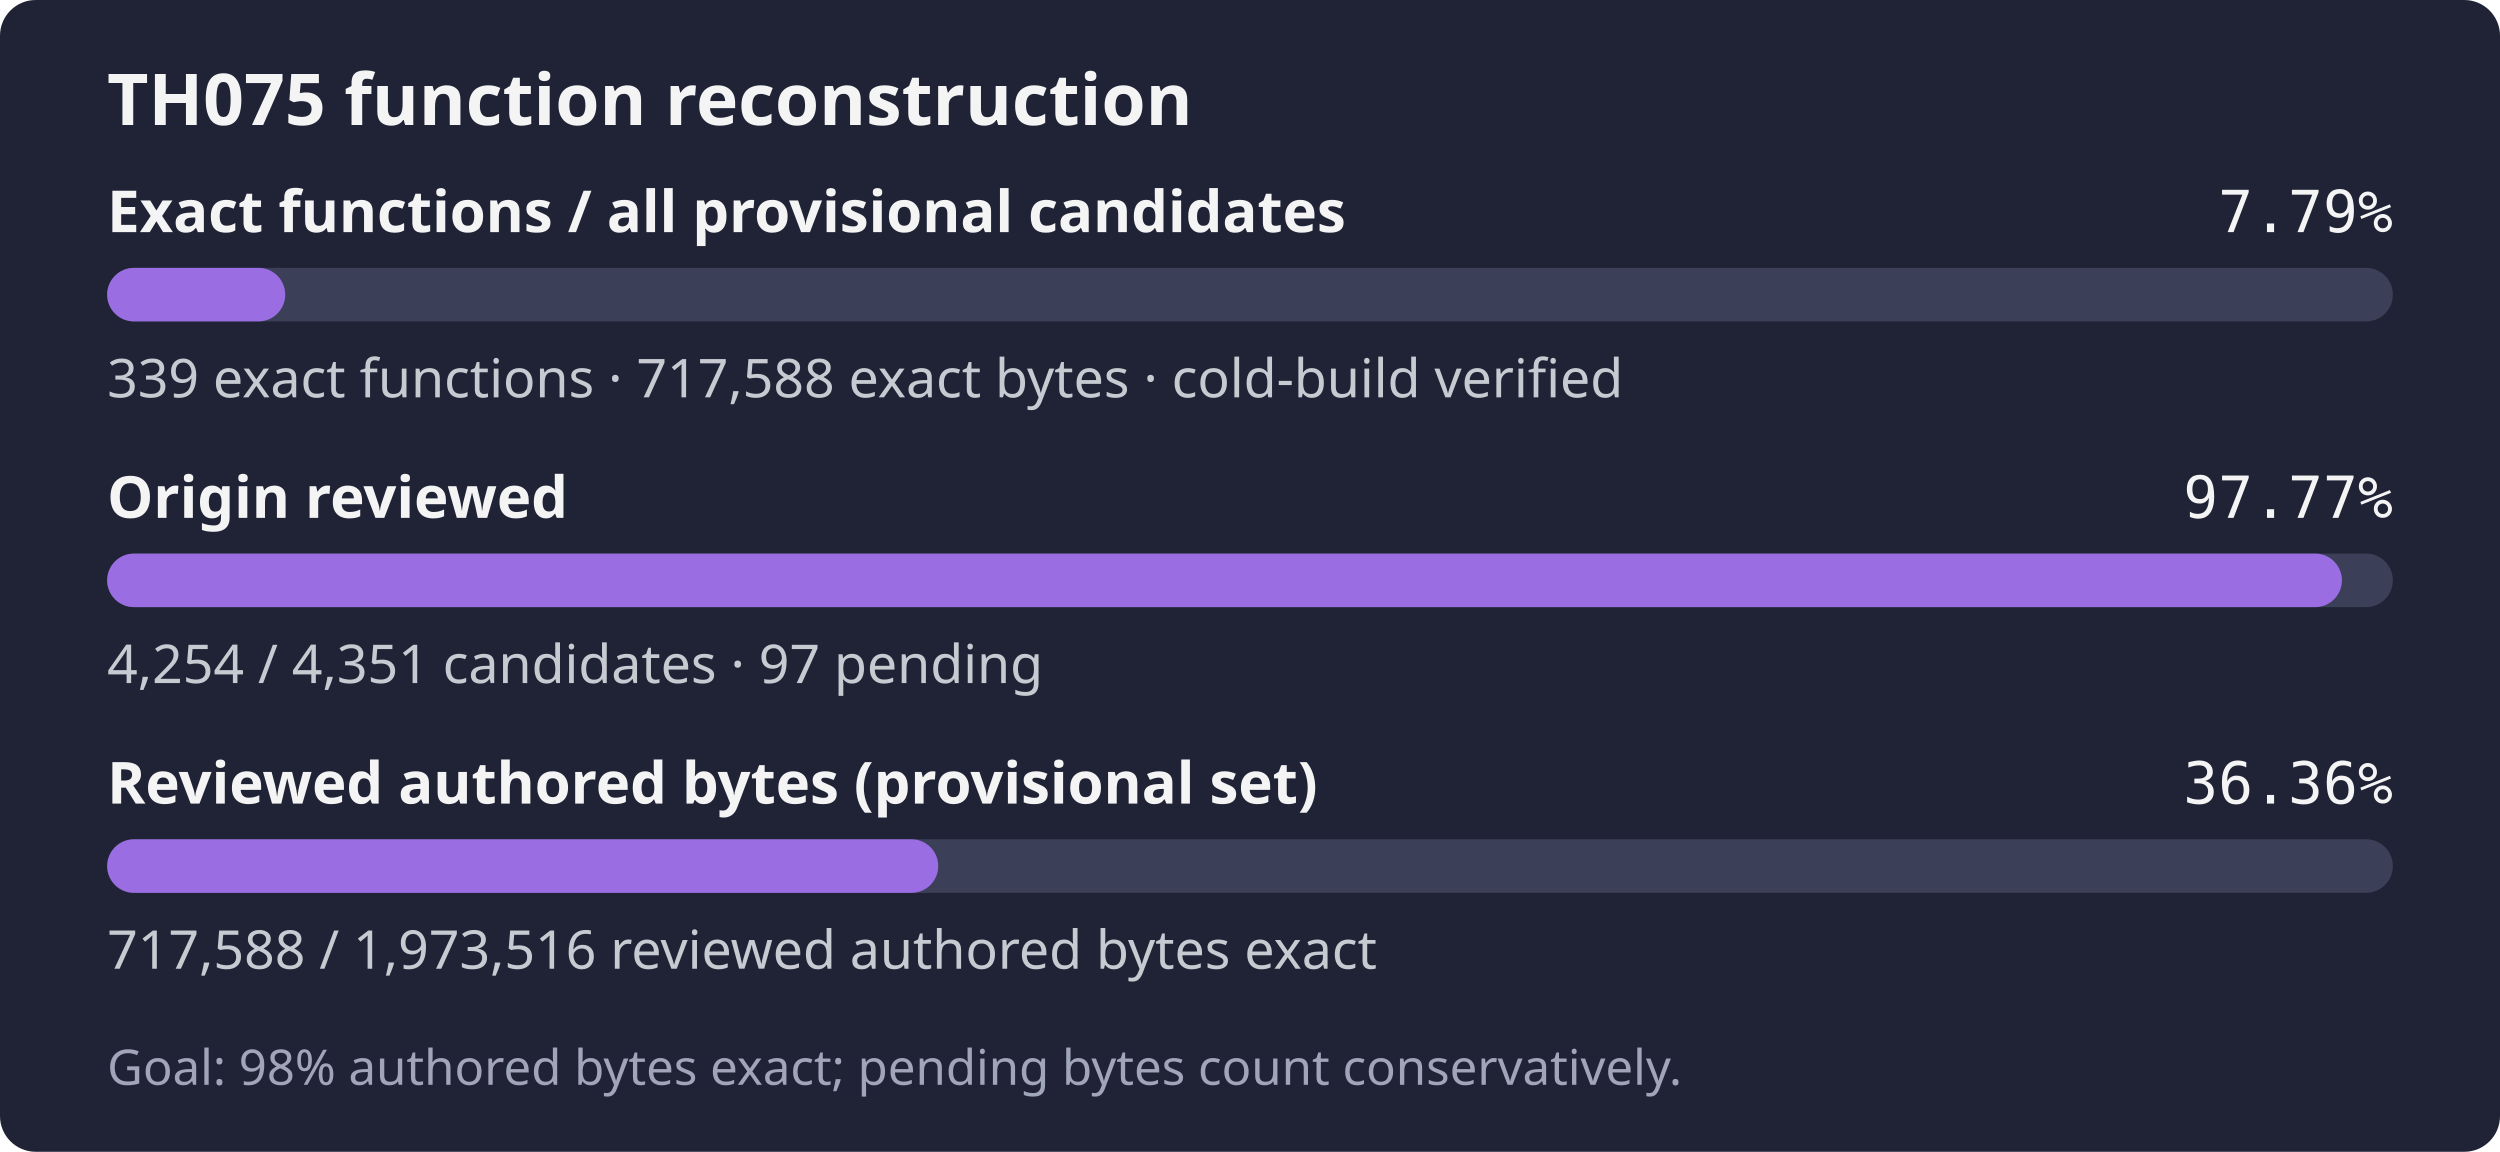
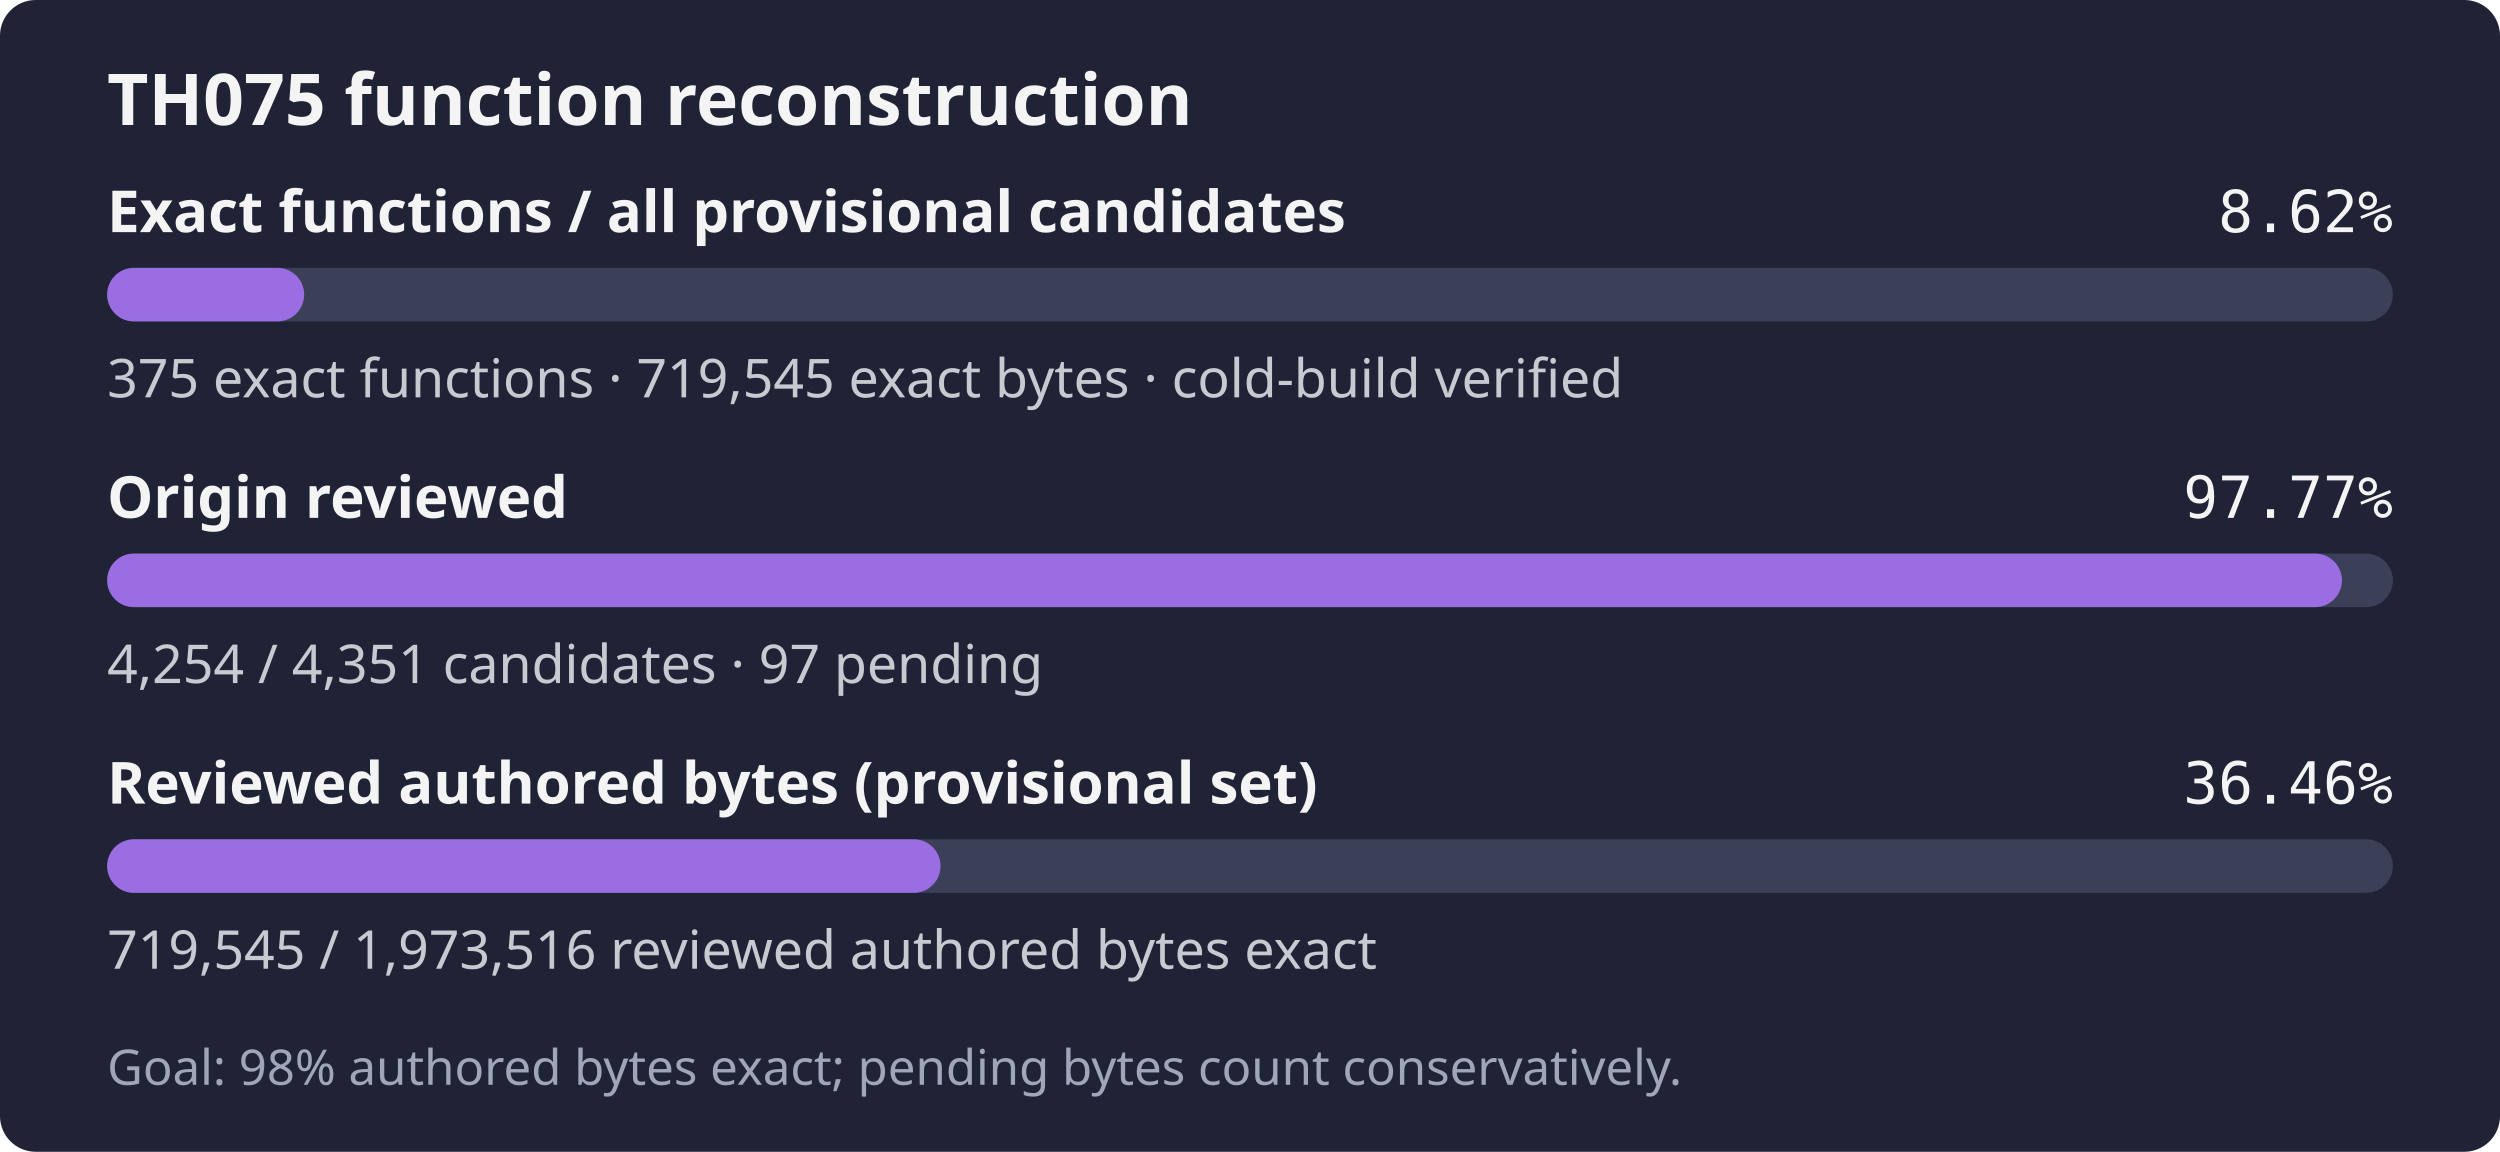
- <svg xmlns="http://www.w3.org/2000/svg" width="560" height="258" role="img" aria-label="TH075: 339 exact functions, 717,588 exact bytes; 4,254 of 4,351 candidates reviewed; Goal: 98% authored bytes exact; pending bytes count conservatively.">
+ <svg xmlns="http://www.w3.org/2000/svg" width="560" height="258" role="img" aria-label="TH075: 375 exact functions, 719,545 exact bytes; 4,254 of 4,351 candidates reviewed; Goal: 98% authored bytes exact; pending bytes count conservatively.">
  <rect width="560" height="258" rx="8" fill="#1f2335" />
  <text x="24" y="28" fill="#f4f4f5" font-family="sans-serif" font-size="16" font-weight="600">TH075 function reconstruction</text>
  <text x="24" y="52" fill="#f4f4f5" font-family="sans-serif" font-size="13" font-weight="600">Exact functions / all provisional candidates</text>
-   <text x="536" y="52" fill="#f4f4f5" text-anchor="end" font-family="monospace" font-size="13">7.79%</text>
+   <text x="536" y="52" fill="#f4f4f5" text-anchor="end" font-family="monospace" font-size="13">8.62%</text>
  <rect x="24" y="60" width="512" height="12" rx="6" fill="#3b4058" />
-   <rect x="24" y="60" width="39.89" height="12" rx="6" fill="#9b6de3" />
-   <text x="24" y="89" fill="#c8cad2" font-family="sans-serif" font-size="12">339 exact functions · 717,588 exact bytes · cold-build verified</text>
+   <rect x="24" y="60" width="44.13" height="12" rx="6" fill="#9b6de3" />
+   <text x="24" y="89" fill="#c8cad2" font-family="sans-serif" font-size="12">375 exact functions · 719,545 exact bytes · cold-build verified</text>
  <text x="24" y="116" fill="#f4f4f5" font-family="sans-serif" font-size="13" font-weight="600">Origin reviewed</text>
  <text x="536" y="116" fill="#f4f4f5" text-anchor="end" font-family="monospace" font-size="13">97.77%</text>
  <rect x="24" y="124" width="512" height="12" rx="6" fill="#3b4058" />
  <rect x="24" y="124" width="500.59" height="12" rx="6" fill="#9b6de3" />
  <text x="24" y="153" fill="#c8cad2" font-family="sans-serif" font-size="12">4,254 / 4,351 candidates · 97 pending</text>
  <text x="24" y="180" fill="#f4f4f5" font-family="sans-serif" font-size="13" font-weight="600">Reviewed authored bytes (provisional set)</text>
-   <text x="536" y="180" fill="#f4f4f5" text-anchor="end" font-family="monospace" font-size="13">36.36%</text>
+   <text x="536" y="180" fill="#f4f4f5" text-anchor="end" font-family="monospace" font-size="13">36.46%</text>
  <rect x="24" y="188" width="512" height="12" rx="6" fill="#3b4058" />
-   <rect x="24" y="188" width="186.17" height="12" rx="6" fill="#9b6de3" />
-   <text x="24" y="217" fill="#c8cad2" font-family="sans-serif" font-size="12">717,588 / 1,973,516 reviewed authored bytes exact</text>
+   <rect x="24" y="188" width="186.68" height="12" rx="6" fill="#9b6de3" />
+   <text x="24" y="217" fill="#c8cad2" font-family="sans-serif" font-size="12">719,545 / 1,973,516 reviewed authored bytes exact</text>
  <text x="24" y="243" fill="#a0a5ba" font-family="sans-serif" font-size="11">Goal: 98% authored bytes exact; pending bytes count conservatively.</text>
</svg>
